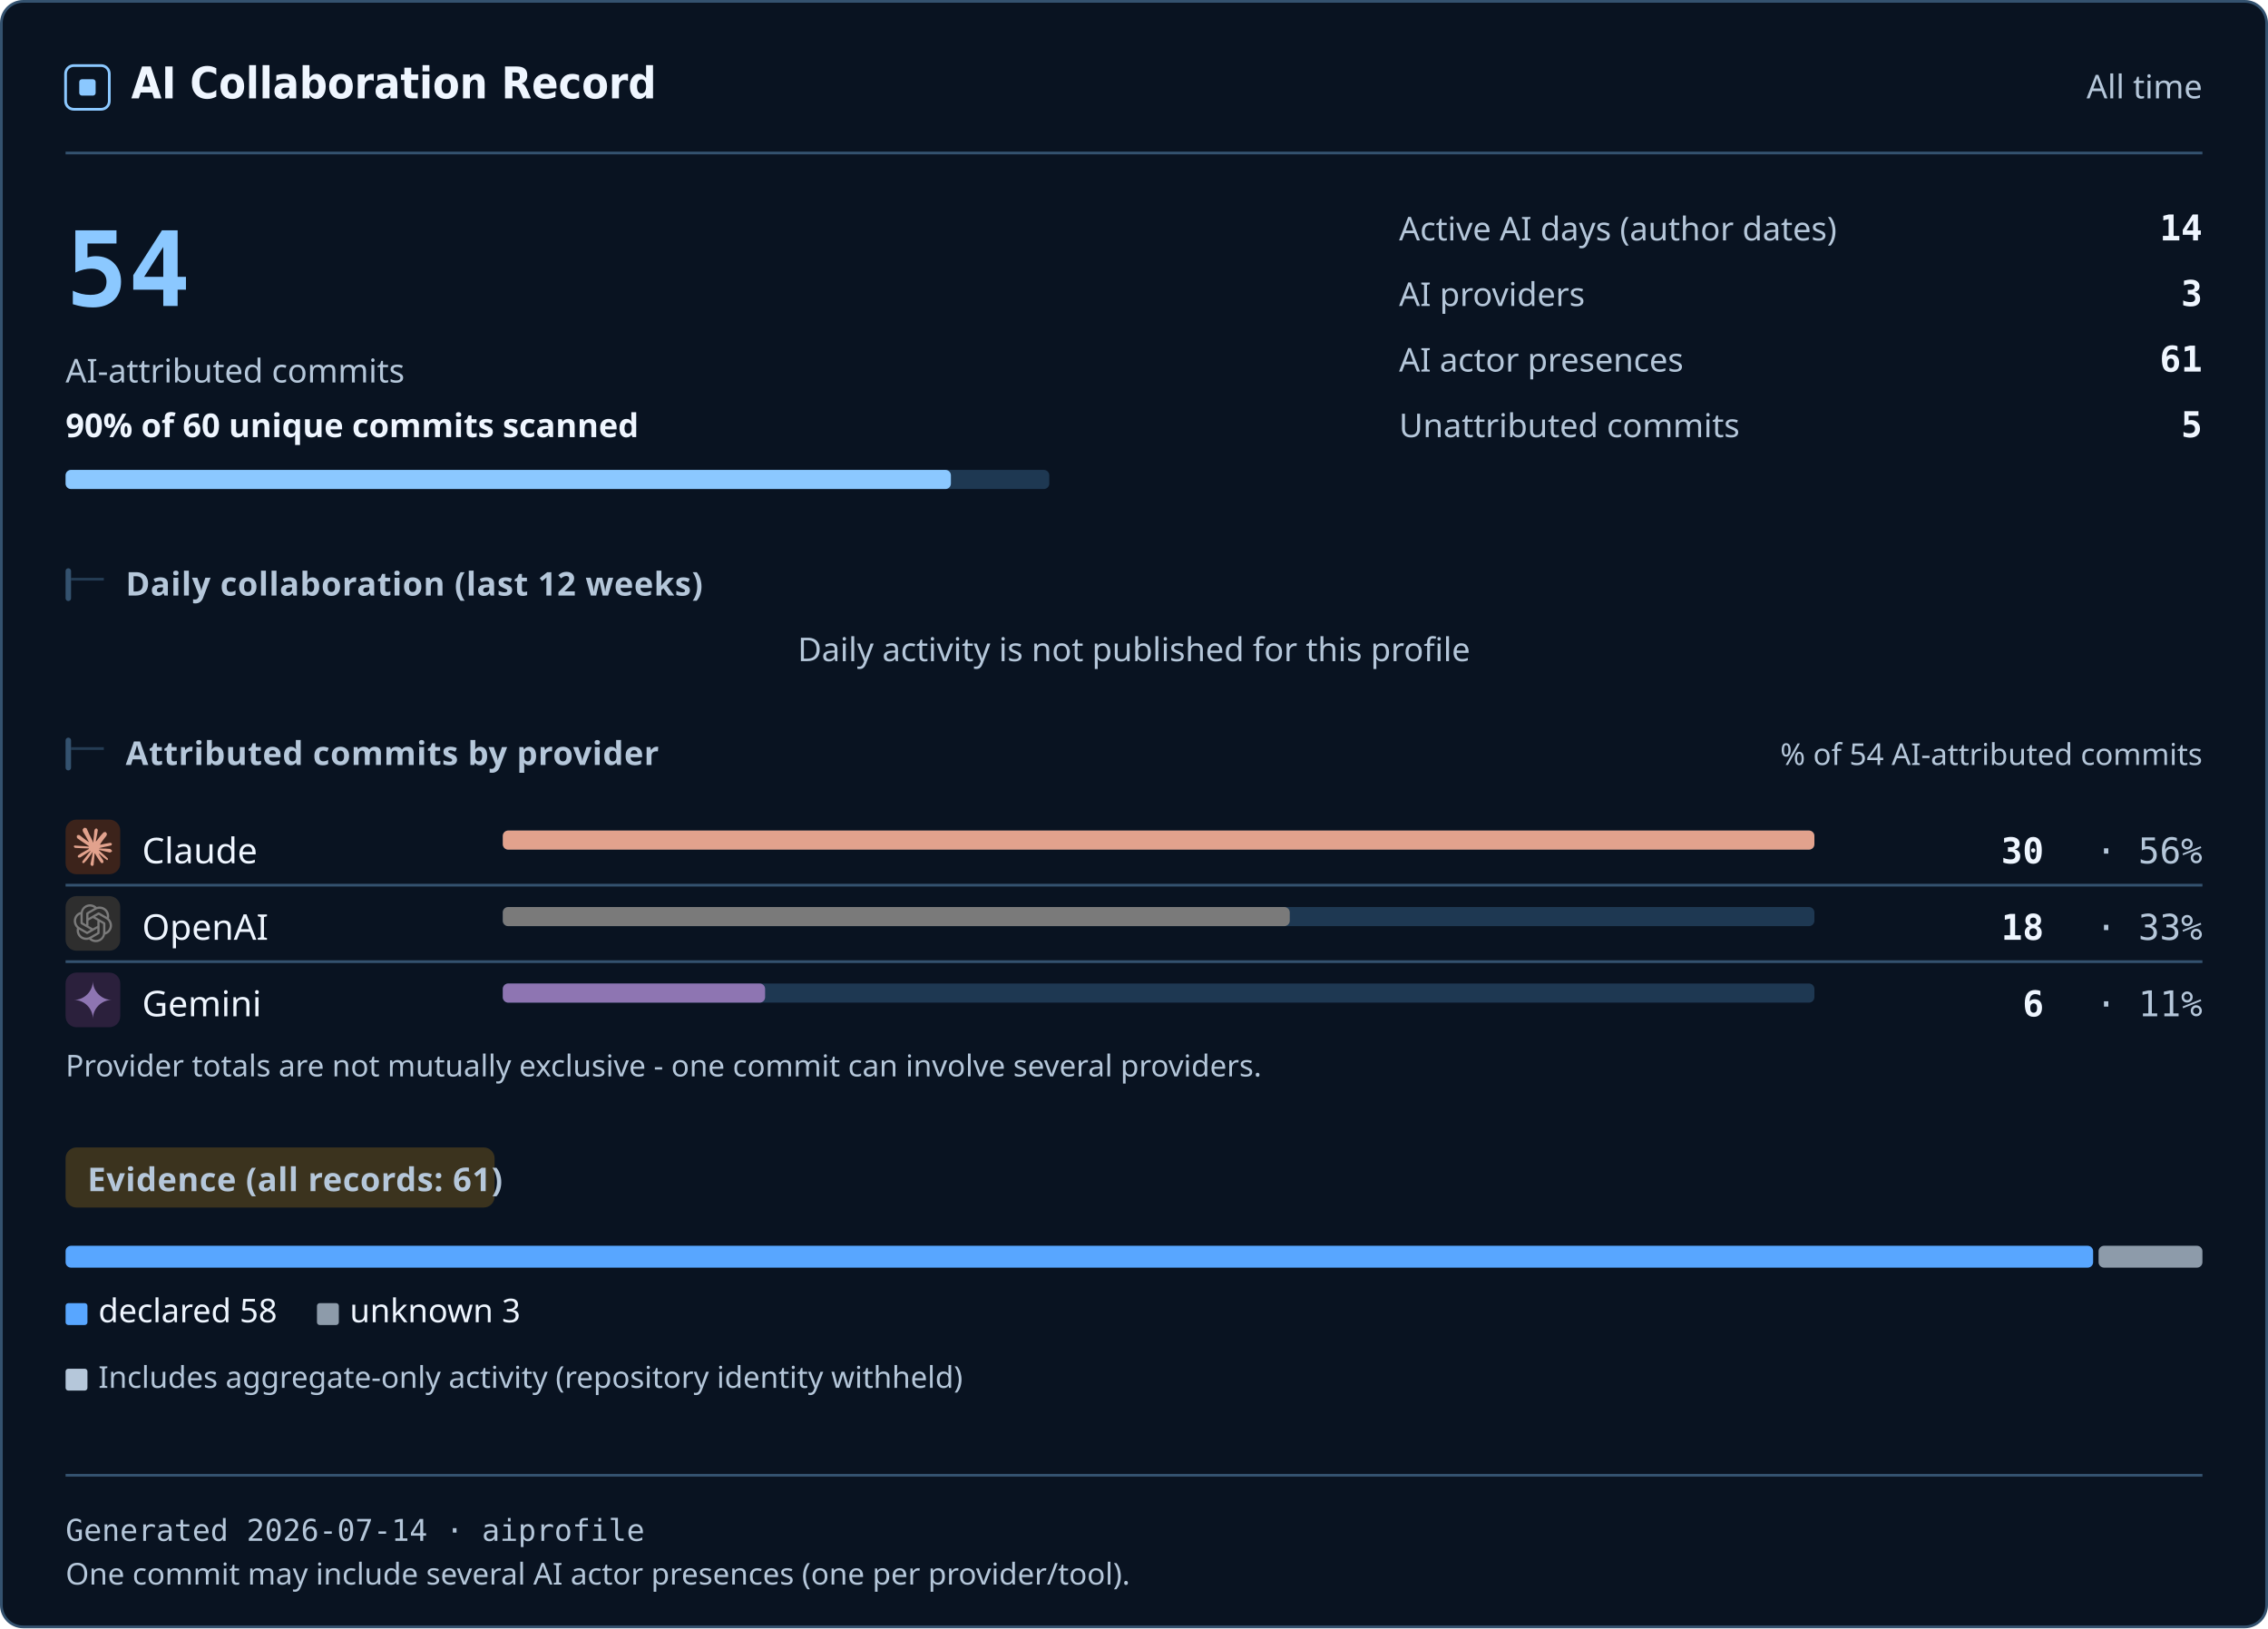
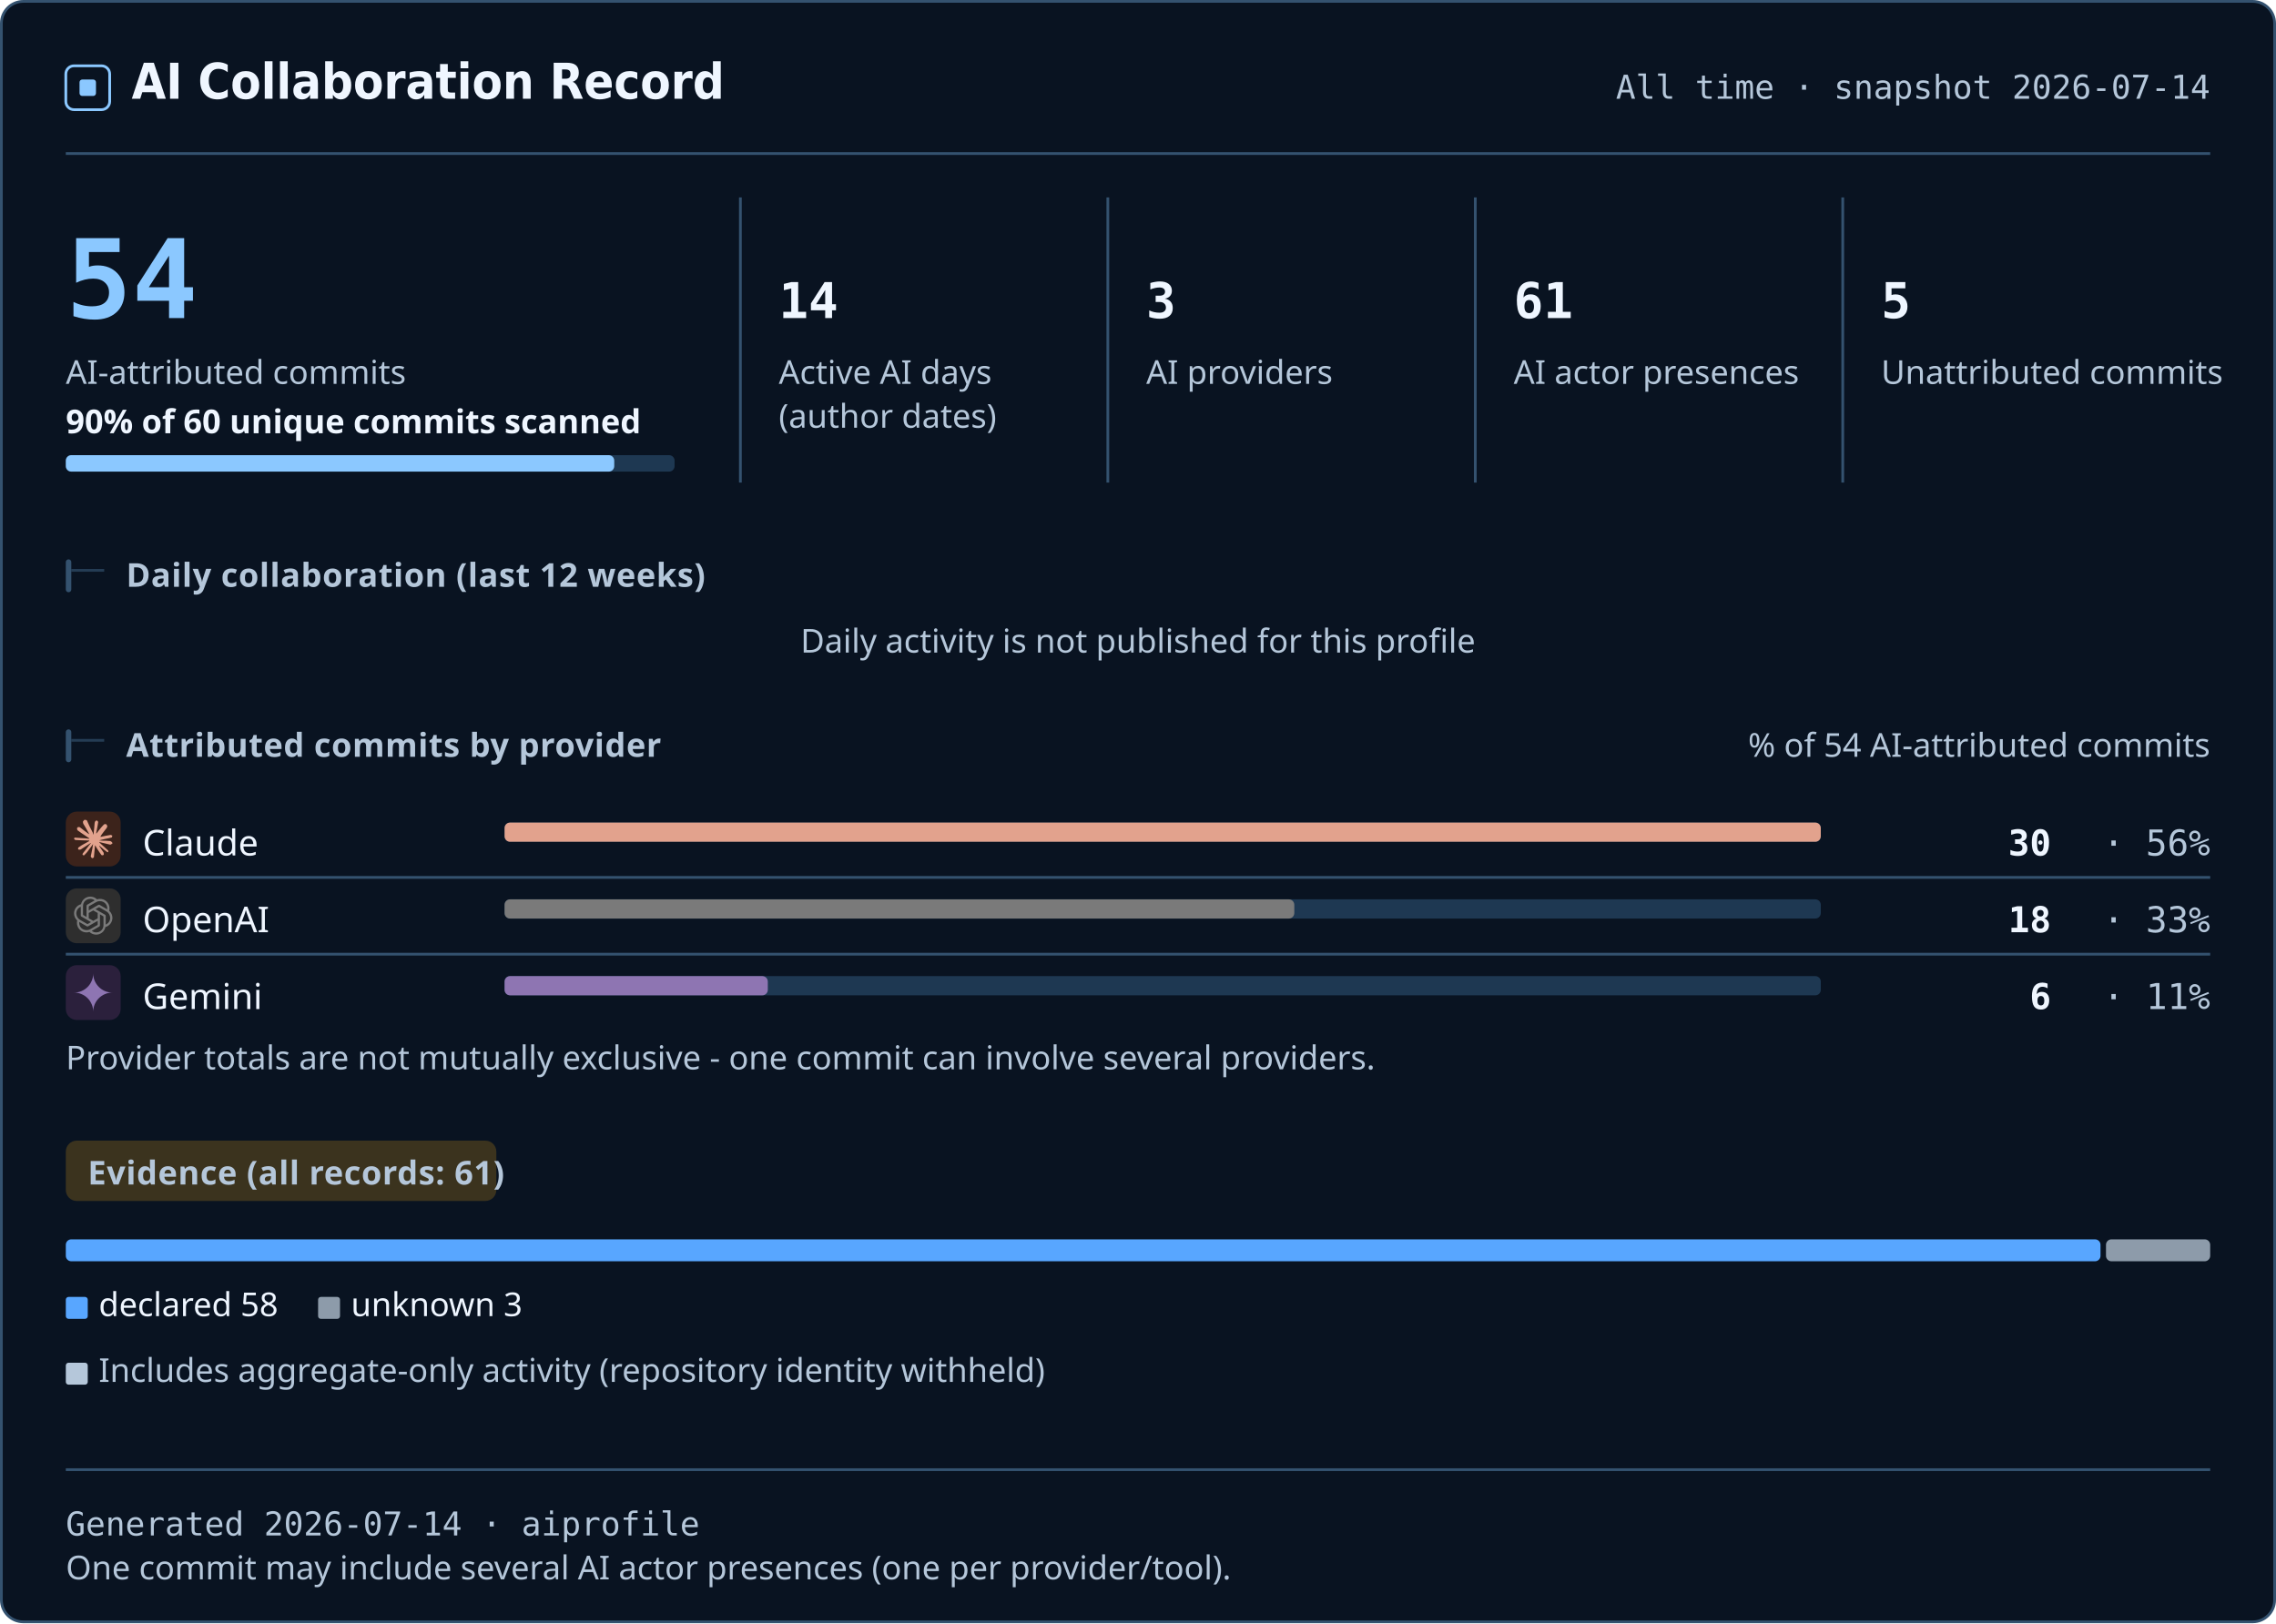
- <svg xmlns="http://www.w3.org/2000/svg" width="830" height="596" viewBox="0 0 830 596" role="img" aria-labelledby="aiprofileSummaryTitle aiprofileSummaryDesc">
-   <rect x="0.5" y="0.5" width="829" height="595" rx="8" fill="#091321" stroke="#34526f" stroke-width="1" />
+ <svg xmlns="http://www.w3.org/2000/svg" width="830" height="592" viewBox="0 0 830 592" role="img" aria-labelledby="aiprofileSummaryTitle aiprofileSummaryDesc">
+   <rect x="0.5" y="0.5" width="829" height="591" rx="8" fill="#091321" stroke="#34526f" stroke-width="1" />
  <rect x="24" y="24" width="16" height="16" rx="3" fill="#091321" stroke="#8bc8ff" stroke-width="1" />
  <rect x="29" y="29" width="6" height="6" rx="1" fill="#8bc8ff" />
-   <text x="48" y="36" font-family="'IBM Plex Sans Condensed', 'Aptos Display', 'Segoe UI', 'DejaVu Sans Condensed', sans-serif" font-size="16" font-weight="600" fill="#eff6ff" text-anchor="start">AI Collaboration Record</text>
-   <text x="806" y="36" font-family="'IBM Plex Sans', 'Aptos', 'Segoe UI', 'Noto Sans', 'DejaVu Sans', sans-serif" font-size="12" font-weight="400" fill="#b5c7da" text-anchor="end">All time</text>
+   <text x="48" y="36" font-family="'IBM Plex Sans Condensed', 'Aptos Display', 'Segoe UI', 'DejaVu Sans Condensed', sans-serif" font-size="18" font-weight="600" fill="#eff6ff" text-anchor="start">AI Collaboration Record</text>
+   <text x="806" y="36" font-family="'IBM Plex Mono', 'Cascadia Mono', 'SFMono-Regular', 'DejaVu Sans Mono', Consolas, monospace" font-size="12" font-weight="400" fill="#b5c7da" text-anchor="end">All time · snapshot 2026-07-14</text>
  <line x1="24" y1="56" x2="806" y2="56" stroke="#34526f" />
-   <text x="24" y="112" font-family="'IBM Plex Mono', 'Cascadia Mono', 'SFMono-Regular', 'DejaVu Sans Mono', Consolas, monospace" font-size="38" font-weight="700" fill="#8bc8ff" text-anchor="start">54</text>
+   <text x="24" y="116" font-family="'IBM Plex Mono', 'Cascadia Mono', 'SFMono-Regular', 'DejaVu Sans Mono', Consolas, monospace" font-size="40" font-weight="700" fill="#8bc8ff" text-anchor="start">54</text>
  <text x="24" y="140" font-family="'IBM Plex Sans', 'Aptos', 'Segoe UI', 'Noto Sans', 'DejaVu Sans', sans-serif" font-size="12" font-weight="400" fill="#b5c7da" text-anchor="start">AI-attributed commits</text>
-   <text x="24" y="160" font-family="'IBM Plex Sans', 'Aptos', 'Segoe UI', 'Noto Sans', 'DejaVu Sans', sans-serif" font-size="12" font-weight="600" fill="#eff6ff" text-anchor="start">90% of 60 unique commits scanned</text>
-   <rect x="24" y="172" width="360" height="7" rx="2" fill="#1e3852" />
-   <rect x="24" y="172" width="324" height="7" rx="2" fill="#8bc8ff" />
-   <text x="512" y="88" font-family="'IBM Plex Sans', 'Aptos', 'Segoe UI', 'Noto Sans', 'DejaVu Sans', sans-serif" font-size="12" font-weight="400" fill="#b5c7da" text-anchor="start">Active AI days (author dates)</text>
-   <text x="806" y="88" font-family="'IBM Plex Mono', 'Cascadia Mono', 'SFMono-Regular', 'DejaVu Sans Mono', Consolas, monospace" font-size="13" font-weight="600" fill="#eff6ff" text-anchor="end">14</text>
-   <text x="512" y="112" font-family="'IBM Plex Sans', 'Aptos', 'Segoe UI', 'Noto Sans', 'DejaVu Sans', sans-serif" font-size="12" font-weight="400" fill="#b5c7da" text-anchor="start">AI providers</text>
-   <text x="806" y="112" font-family="'IBM Plex Mono', 'Cascadia Mono', 'SFMono-Regular', 'DejaVu Sans Mono', Consolas, monospace" font-size="13" font-weight="600" fill="#eff6ff" text-anchor="end">3</text>
-   <text x="512" y="136" font-family="'IBM Plex Sans', 'Aptos', 'Segoe UI', 'Noto Sans', 'DejaVu Sans', sans-serif" font-size="12" font-weight="400" fill="#b5c7da" text-anchor="start">AI actor presences</text>
-   <text x="806" y="136" font-family="'IBM Plex Mono', 'Cascadia Mono', 'SFMono-Regular', 'DejaVu Sans Mono', Consolas, monospace" font-size="13" font-weight="600" fill="#eff6ff" text-anchor="end">61</text>
-   <text x="512" y="160" font-family="'IBM Plex Sans', 'Aptos', 'Segoe UI', 'Noto Sans', 'DejaVu Sans', sans-serif" font-size="12" font-weight="400" fill="#b5c7da" text-anchor="start">Unattributed commits</text>
-   <text x="806" y="160" font-family="'IBM Plex Mono', 'Cascadia Mono', 'SFMono-Regular', 'DejaVu Sans Mono', Consolas, monospace" font-size="13" font-weight="600" fill="#eff6ff" text-anchor="end">5</text>
-   <rect x="24" y="208" width="2" height="12" rx="1" fill="#34526f" />
-   <line x1="26" y1="212" x2="38" y2="212" stroke="#34526f" stroke-opacity="0.65" />
-   <text x="46" y="218" font-family="'IBM Plex Sans', 'Aptos', 'Segoe UI', 'Noto Sans', 'DejaVu Sans', sans-serif" font-size="12" font-weight="600" fill="#b5c7da" text-anchor="start" letter-spacing="0.2">Daily collaboration (last 12 weeks)</text>
-   <text x="415" y="242" font-family="'IBM Plex Sans', 'Aptos', 'Segoe UI', 'Noto Sans', 'DejaVu Sans', sans-serif" font-size="12" font-weight="400" fill="#b5c7da" text-anchor="middle">Daily activity is not published for this profile</text>
-   <rect x="24" y="270" width="2" height="12" rx="1" fill="#34526f" />
-   <line x1="26" y1="274" x2="38" y2="274" stroke="#34526f" stroke-opacity="0.65" />
-   <text x="46" y="280" font-family="'IBM Plex Sans', 'Aptos', 'Segoe UI', 'Noto Sans', 'DejaVu Sans', sans-serif" font-size="12" font-weight="600" fill="#b5c7da" text-anchor="start" letter-spacing="0.2">Attributed commits by provider</text>
-   <text x="806" y="280" font-family="'IBM Plex Sans', 'Aptos', 'Segoe UI', 'Noto Sans', 'DejaVu Sans', sans-serif" font-size="11" font-weight="400" fill="#b5c7da" text-anchor="end">% of 54 AI-attributed commits</text>
-   <rect x="24" y="300" width="20" height="20" rx="4" fill="#3C231B" />
-   <path d="m4.714 15.956 4.717-2.647.079-.231-.079-.128h-.231l-.789-.049-2.696-.073-2.337-.097-2.265-.121-.571-.121-.534-.704.055-.352.48-.322.686.061 1.518.103 2.277.158 1.651.097 2.447.255h.389l.055-.158-.134-.097-.103-.097L6.973 9.836l-2.55-1.688-1.336-.971-.723-.492-.364-.461-.158-1.008.656-.723.88.061.225.061.892.686 1.906 1.475 2.489 1.834.364.303.146-.103.018-.073-.164-.273-1.354-2.447-1.445-2.489-.643-1.032-.17-.619c-.061-.255-.103-.467-.103-.729L6.287.134 6.7 0l.996.134.419.364.619 1.415 1.002 2.228 1.554 3.03.455.898.243.832.091.255h.158v-.146l.128-1.706.237-2.095.231-2.696.079-.759.376-.911.747-.492.583.279.48.686-.067.443-.285 1.852-.559 2.902-.364 1.943h.212l.243-.243.984-1.305 1.651-2.064.729-.82.85-.905.546-.431h1.032l.759 1.129-.34 1.166-1.062 1.348-.88 1.141-1.263 1.7-.789 1.36.073.109.188-.018 2.853-.607 1.542-.279 1.84-.316.832.389.091.395-.328.807-1.967.486-2.307.461-3.436.814-.043.03.049.061 1.548.146.662.036h1.621l3.018.225.789.522.474.638-.079.486-1.214.619-1.639-.389-3.825-.911-1.311-.328h-.182v.109l1.093 1.069 2.003 1.809 2.507 2.331.128.577-.322.455-.34-.049-2.204-1.657-.85-.747-1.925-1.621h-.128v.17l.443.65 2.344 3.521.121 1.081-.17.352-.607.212-.668-.121-1.372-1.925L14.38 17.959l-1.141-1.943-.14.079-.674 7.255-.316.37-.729.279-.607-.461-.322-.747.322-1.475.389-1.925.316-1.53.285-1.9.17-.631-.012-.043-.14.018-1.433 1.967-2.18 2.945-1.724 1.846-.413.164-.716-.37.067-.662.401-.589 2.386-3.036 1.439-1.882.929-1.087-.006-.158h-.055l-6.338 4.116-1.129.146-.486-.455.061-.747.231-.243 1.906-1.311Z" fill="#E2A28D" transform="translate(27,303) scale(0.583333)" />
-   <text x="52" y="316" font-family="'IBM Plex Sans', 'Aptos', 'Segoe UI', 'Noto Sans', 'DejaVu Sans', sans-serif" font-size="13" font-weight="400" fill="#eff6ff" text-anchor="start">Claude</text>
-   <rect x="184" y="304" width="480" height="7" rx="2" fill="#1e3852" />
-   <rect x="184" y="304" width="480" height="7" rx="2" fill="#E2A28D" />
-   <text x="748" y="316" font-family="'IBM Plex Mono', 'Cascadia Mono', 'SFMono-Regular', 'DejaVu Sans Mono', Consolas, monospace" font-size="13" text-anchor="end">
+   <text x="24" y="158" font-family="'IBM Plex Sans', 'Aptos', 'Segoe UI', 'Noto Sans', 'DejaVu Sans', sans-serif" font-size="12" font-weight="600" fill="#eff6ff" text-anchor="start">90% of 60 unique commits scanned</text>
+   <rect x="24" y="166" width="222" height="6" rx="2" fill="#1e3852" />
+   <rect x="24" y="166" width="200" height="6" rx="2" fill="#8bc8ff" />
+   <line x1="270" y1="72" x2="270" y2="176" stroke="#34526f" />
+   <text x="284" y="116" font-family="'IBM Plex Mono', 'Cascadia Mono', 'SFMono-Regular', 'DejaVu Sans Mono', Consolas, monospace" font-size="18" font-weight="600" fill="#eff6ff" text-anchor="start">14</text>
+   <text x="284" y="140" font-family="'IBM Plex Sans', 'Aptos', 'Segoe UI', 'Noto Sans', 'DejaVu Sans', sans-serif" font-size="12" font-weight="400" fill="#b5c7da" text-anchor="start">Active AI days</text>
+   <text x="284" y="156" font-family="'IBM Plex Sans', 'Aptos', 'Segoe UI', 'Noto Sans', 'DejaVu Sans', sans-serif" font-size="12" font-weight="400" fill="#b5c7da" text-anchor="start">(author dates)</text>
+   <line x1="404" y1="72" x2="404" y2="176" stroke="#34526f" />
+   <text x="418" y="116" font-family="'IBM Plex Mono', 'Cascadia Mono', 'SFMono-Regular', 'DejaVu Sans Mono', Consolas, monospace" font-size="18" font-weight="600" fill="#eff6ff" text-anchor="start">3</text>
+   <text x="418" y="140" font-family="'IBM Plex Sans', 'Aptos', 'Segoe UI', 'Noto Sans', 'DejaVu Sans', sans-serif" font-size="12" font-weight="400" fill="#b5c7da" text-anchor="start">AI providers</text>
+   <line x1="538" y1="72" x2="538" y2="176" stroke="#34526f" />
+   <text x="552" y="116" font-family="'IBM Plex Mono', 'Cascadia Mono', 'SFMono-Regular', 'DejaVu Sans Mono', Consolas, monospace" font-size="18" font-weight="600" fill="#eff6ff" text-anchor="start">61</text>
+   <text x="552" y="140" font-family="'IBM Plex Sans', 'Aptos', 'Segoe UI', 'Noto Sans', 'DejaVu Sans', sans-serif" font-size="12" font-weight="400" fill="#b5c7da" text-anchor="start">AI actor presences</text>
+   <line x1="672" y1="72" x2="672" y2="176" stroke="#34526f" />
+   <text x="686" y="116" font-family="'IBM Plex Mono', 'Cascadia Mono', 'SFMono-Regular', 'DejaVu Sans Mono', Consolas, monospace" font-size="18" font-weight="600" fill="#eff6ff" text-anchor="start">5</text>
+   <text x="686" y="140" font-family="'IBM Plex Sans', 'Aptos', 'Segoe UI', 'Noto Sans', 'DejaVu Sans', sans-serif" font-size="12" font-weight="400" fill="#b5c7da" text-anchor="start">Unattributed commits</text>
+   <rect x="24" y="204" width="2" height="12" rx="1" fill="#34526f" />
+   <line x1="26" y1="208" x2="38" y2="208" stroke="#34526f" stroke-opacity="0.65" />
+   <text x="46" y="214" font-family="'IBM Plex Sans', 'Aptos', 'Segoe UI', 'Noto Sans', 'DejaVu Sans', sans-serif" font-size="12" font-weight="600" fill="#b5c7da" text-anchor="start" letter-spacing="0.2">Daily collaboration (last 12 weeks)</text>
+   <text x="415" y="238" font-family="'IBM Plex Sans', 'Aptos', 'Segoe UI', 'Noto Sans', 'DejaVu Sans', sans-serif" font-size="12" font-weight="400" fill="#b5c7da" text-anchor="middle">Daily activity is not published for this profile</text>
+   <rect x="24" y="266" width="2" height="12" rx="1" fill="#34526f" />
+   <line x1="26" y1="270" x2="38" y2="270" stroke="#34526f" stroke-opacity="0.65" />
+   <text x="46" y="276" font-family="'IBM Plex Sans', 'Aptos', 'Segoe UI', 'Noto Sans', 'DejaVu Sans', sans-serif" font-size="12" font-weight="600" fill="#b5c7da" text-anchor="start" letter-spacing="0.2">Attributed commits by provider</text>
+   <text x="806" y="276" font-family="'IBM Plex Sans', 'Aptos', 'Segoe UI', 'Noto Sans', 'DejaVu Sans', sans-serif" font-size="12" font-weight="400" fill="#b5c7da" text-anchor="end">% of 54 AI-attributed commits</text>
+   <rect x="24" y="296" width="20" height="20" rx="4" fill="#3C231B" />
+   <path d="m4.714 15.956 4.717-2.647.079-.231-.079-.128h-.231l-.789-.049-2.696-.073-2.337-.097-2.265-.121-.571-.121-.534-.704.055-.352.48-.322.686.061 1.518.103 2.277.158 1.651.097 2.447.255h.389l.055-.158-.134-.097-.103-.097L6.973 9.836l-2.55-1.688-1.336-.971-.723-.492-.364-.461-.158-1.008.656-.723.88.061.225.061.892.686 1.906 1.475 2.489 1.834.364.303.146-.103.018-.073-.164-.273-1.354-2.447-1.445-2.489-.643-1.032-.17-.619c-.061-.255-.103-.467-.103-.729L6.287.134 6.7 0l.996.134.419.364.619 1.415 1.002 2.228 1.554 3.03.455.898.243.832.091.255h.158v-.146l.128-1.706.237-2.095.231-2.696.079-.759.376-.911.747-.492.583.279.48.686-.067.443-.285 1.852-.559 2.902-.364 1.943h.212l.243-.243.984-1.305 1.651-2.064.729-.82.85-.905.546-.431h1.032l.759 1.129-.34 1.166-1.062 1.348-.88 1.141-1.263 1.7-.789 1.36.073.109.188-.018 2.853-.607 1.542-.279 1.84-.316.832.389.091.395-.328.807-1.967.486-2.307.461-3.436.814-.043.03.049.061 1.548.146.662.036h1.621l3.018.225.789.522.474.638-.079.486-1.214.619-1.639-.389-3.825-.911-1.311-.328h-.182v.109l1.093 1.069 2.003 1.809 2.507 2.331.128.577-.322.455-.34-.049-2.204-1.657-.85-.747-1.925-1.621h-.128v.17l.443.65 2.344 3.521.121 1.081-.17.352-.607.212-.668-.121-1.372-1.925L14.38 17.959l-1.141-1.943-.14.079-.674 7.255-.316.37-.729.279-.607-.461-.322-.747.322-1.475.389-1.925.316-1.53.285-1.9.17-.631-.012-.043-.14.018-1.433 1.967-2.18 2.945-1.724 1.846-.413.164-.716-.37.067-.662.401-.589 2.386-3.036 1.439-1.882.929-1.087-.006-.158h-.055l-6.338 4.116-1.129.146-.486-.455.061-.747.231-.243 1.906-1.311Z" fill="#E2A28D" transform="translate(27,299) scale(0.583333)" />
+   <text x="52" y="312" font-family="'IBM Plex Sans', 'Aptos', 'Segoe UI', 'Noto Sans', 'DejaVu Sans', sans-serif" font-size="13" font-weight="400" fill="#eff6ff" text-anchor="start">Claude</text>
+   <rect x="184" y="300" width="480" height="7" rx="2" fill="#1e3852" />
+   <rect x="184" y="300" width="480" height="7" rx="2" fill="#E2A28D" />
+   <text x="748" y="312" font-family="'IBM Plex Mono', 'Cascadia Mono', 'SFMono-Regular', 'DejaVu Sans Mono', Consolas, monospace" font-size="13" text-anchor="end">
    <tspan fill="#eff6ff" font-weight="600">30</tspan>
  </text>
-   <text x="806" y="316" font-family="'IBM Plex Mono', 'Cascadia Mono', 'SFMono-Regular', 'DejaVu Sans Mono', Consolas, monospace" font-size="13" text-anchor="end">
+   <text x="806" y="312" font-family="'IBM Plex Mono', 'Cascadia Mono', 'SFMono-Regular', 'DejaVu Sans Mono', Consolas, monospace" font-size="13" text-anchor="end">
    <tspan fill="#b5c7da" font-weight="400"> · 56%</tspan>
  </text>
-   <line x1="24" y1="324" x2="806" y2="324" stroke="#34526f" />
-   <rect x="24" y="328" width="20" height="20" rx="4" fill="#2E2E2E" />
-   <path d="M9.205 8.658v-2.26c0-.19.072-.333.238-.428l4.543-2.616c.619-.357 1.356-.523 2.117-.523 2.854 0 4.662 2.212 4.662 4.566 0 .167 0 .357-.024.547l-4.71-2.759a.797.797 0 00-.856 0l-5.97 3.473zm10.609 8.8V12.06c0-.333-.143-.57-.429-.737l-5.97-3.473 1.95-1.118a.433.433 0 01.476 0l4.543 2.617c1.309.76 2.189 2.378 2.189 3.948 0 1.808-1.07 3.473-2.76 4.163zM7.802 12.703l-1.95-1.142c-.167-.095-.239-.238-.239-.428V5.899c0-2.545 1.95-4.472 4.591-4.472 1 0 1.927.333 2.712.928L8.23 5.067c-.285.166-.428.404-.428.737v6.898zM12 15.128l-2.795-1.57v-3.33L12 8.658l2.795 1.57v3.33L12 15.128zm1.796 7.23c-1 0-1.927-.332-2.712-.927l4.686-2.712c.285-.166.428-.404.428-.737v-6.898l1.974 1.142c.167.095.238.238.238.428v5.233c0 2.545-1.974 4.472-4.614 4.472zm-5.637-5.303l-4.544-2.617c-1.308-.761-2.188-2.378-2.188-3.948A4.482 4.482 0 014.21 6.327v5.423c0 .333.143.571.428.738l5.947 3.449-1.95 1.118a.432.432 0 01-.476 0zm-.262 3.9c-2.688 0-4.662-2.021-4.662-4.519 0-.19.024-.38.047-.57l4.686 2.71c.286.167.571.167.856 0l5.97-3.448v2.26c0 .19-.07.333-.237.428l-4.543 2.616c-.619.357-1.356.523-2.117.523zm5.899 2.83a5.947 5.947 0 005.827-4.756C22.287 18.339 24 15.84 24 13.296c0-1.665-.713-3.282-1.998-4.448.119-.5.19-.999.19-1.498 0-3.401-2.759-5.947-5.946-5.947-.642 0-1.26.095-1.88.31A5.962 5.962 0 0010.205 0a5.947 5.947 0 00-5.827 4.757C1.713 5.447 0 7.945 0 10.49c0 1.666.713 3.283 1.998 4.448-.119.5-.19 1-.19 1.499 0 3.401 2.759 5.946 5.946 5.946.642 0 1.26-.095 1.88-.309a5.96 5.96 0 004.162 1.713z" fill="#7A7A7A" transform="translate(27,331) scale(0.583333)" />
-   <text x="52" y="344" font-family="'IBM Plex Sans', 'Aptos', 'Segoe UI', 'Noto Sans', 'DejaVu Sans', sans-serif" font-size="13" font-weight="400" fill="#eff6ff" text-anchor="start">OpenAI</text>
-   <rect x="184" y="332" width="480" height="7" rx="2" fill="#1e3852" />
-   <rect x="184" y="332" width="288" height="7" rx="2" fill="#7A7A7A" />
-   <text x="748" y="344" font-family="'IBM Plex Mono', 'Cascadia Mono', 'SFMono-Regular', 'DejaVu Sans Mono', Consolas, monospace" font-size="13" text-anchor="end">
+   <line x1="24" y1="320" x2="806" y2="320" stroke="#34526f" />
+   <rect x="24" y="324" width="20" height="20" rx="4" fill="#2E2E2E" />
+   <path d="M9.205 8.658v-2.26c0-.19.072-.333.238-.428l4.543-2.616c.619-.357 1.356-.523 2.117-.523 2.854 0 4.662 2.212 4.662 4.566 0 .167 0 .357-.024.547l-4.71-2.759a.797.797 0 00-.856 0l-5.97 3.473zm10.609 8.8V12.06c0-.333-.143-.57-.429-.737l-5.97-3.473 1.95-1.118a.433.433 0 01.476 0l4.543 2.617c1.309.76 2.189 2.378 2.189 3.948 0 1.808-1.07 3.473-2.76 4.163zM7.802 12.703l-1.95-1.142c-.167-.095-.239-.238-.239-.428V5.899c0-2.545 1.95-4.472 4.591-4.472 1 0 1.927.333 2.712.928L8.23 5.067c-.285.166-.428.404-.428.737v6.898zM12 15.128l-2.795-1.57v-3.33L12 8.658l2.795 1.57v3.33L12 15.128zm1.796 7.23c-1 0-1.927-.332-2.712-.927l4.686-2.712c.285-.166.428-.404.428-.737v-6.898l1.974 1.142c.167.095.238.238.238.428v5.233c0 2.545-1.974 4.472-4.614 4.472zm-5.637-5.303l-4.544-2.617c-1.308-.761-2.188-2.378-2.188-3.948A4.482 4.482 0 014.21 6.327v5.423c0 .333.143.571.428.738l5.947 3.449-1.95 1.118a.432.432 0 01-.476 0zm-.262 3.9c-2.688 0-4.662-2.021-4.662-4.519 0-.19.024-.38.047-.57l4.686 2.71c.286.167.571.167.856 0l5.97-3.448v2.26c0 .19-.07.333-.237.428l-4.543 2.616c-.619.357-1.356.523-2.117.523zm5.899 2.83a5.947 5.947 0 005.827-4.756C22.287 18.339 24 15.84 24 13.296c0-1.665-.713-3.282-1.998-4.448.119-.5.19-.999.19-1.498 0-3.401-2.759-5.947-5.946-5.947-.642 0-1.26.095-1.88.31A5.962 5.962 0 0010.205 0a5.947 5.947 0 00-5.827 4.757C1.713 5.447 0 7.945 0 10.49c0 1.666.713 3.283 1.998 4.448-.119.5-.19 1-.19 1.499 0 3.401 2.759 5.946 5.946 5.946.642 0 1.26-.095 1.88-.309a5.96 5.96 0 004.162 1.713z" fill="#7A7A7A" transform="translate(27,327) scale(0.583333)" />
+   <text x="52" y="340" font-family="'IBM Plex Sans', 'Aptos', 'Segoe UI', 'Noto Sans', 'DejaVu Sans', sans-serif" font-size="13" font-weight="400" fill="#eff6ff" text-anchor="start">OpenAI</text>
+   <rect x="184" y="328" width="480" height="7" rx="2" fill="#1e3852" />
+   <rect x="184" y="328" width="288" height="7" rx="2" fill="#7A7A7A" />
+   <text x="748" y="340" font-family="'IBM Plex Mono', 'Cascadia Mono', 'SFMono-Regular', 'DejaVu Sans Mono', Consolas, monospace" font-size="13" text-anchor="end">
    <tspan fill="#eff6ff" font-weight="600">18</tspan>
  </text>
-   <text x="806" y="344" font-family="'IBM Plex Mono', 'Cascadia Mono', 'SFMono-Regular', 'DejaVu Sans Mono', Consolas, monospace" font-size="13" text-anchor="end">
+   <text x="806" y="340" font-family="'IBM Plex Mono', 'Cascadia Mono', 'SFMono-Regular', 'DejaVu Sans Mono', Consolas, monospace" font-size="13" text-anchor="end">
    <tspan fill="#b5c7da" font-weight="400"> · 33%</tspan>
  </text>
-   <line x1="24" y1="352" x2="806" y2="352" stroke="#34526f" />
-   <rect x="24" y="356" width="20" height="20" rx="4" fill="#2B203C" />
-   <path d="M11.04 19.32Q12 21.51 12 24q0-2.49.93-4.68.96-2.19 2.58-3.81t3.81-2.55Q21.51 12 24 12q-2.49 0-4.68-.93a12.3 12.3 0 0 1-3.81-2.58 12.3 12.3 0 0 1-2.58-3.81Q12 2.49 12 0q0 2.49-.96 4.68-.93 2.19-2.55 3.81a12.3 12.3 0 0 1-3.81 2.58Q2.49 12 0 12q2.49 0 4.68.96 2.19.93 3.81 2.55t2.55 3.81" fill="#8E75B2" transform="translate(27,359) scale(0.583333)" />
-   <text x="52" y="372" font-family="'IBM Plex Sans', 'Aptos', 'Segoe UI', 'Noto Sans', 'DejaVu Sans', sans-serif" font-size="13" font-weight="400" fill="#eff6ff" text-anchor="start">Gemini</text>
-   <rect x="184" y="360" width="480" height="7" rx="2" fill="#1e3852" />
-   <rect x="184" y="360" width="96" height="7" rx="2" fill="#8E75B2" />
-   <text x="748" y="372" font-family="'IBM Plex Mono', 'Cascadia Mono', 'SFMono-Regular', 'DejaVu Sans Mono', Consolas, monospace" font-size="13" text-anchor="end">
+   <line x1="24" y1="348" x2="806" y2="348" stroke="#34526f" />
+   <rect x="24" y="352" width="20" height="20" rx="4" fill="#2B203C" />
+   <path d="M11.04 19.32Q12 21.51 12 24q0-2.49.93-4.68.96-2.19 2.58-3.81t3.81-2.55Q21.51 12 24 12q-2.49 0-4.68-.93a12.3 12.3 0 0 1-3.81-2.58 12.3 12.3 0 0 1-2.58-3.81Q12 2.49 12 0q0 2.49-.96 4.68-.93 2.19-2.55 3.81a12.3 12.3 0 0 1-3.81 2.58Q2.49 12 0 12q2.49 0 4.68.96 2.19.93 3.81 2.55t2.55 3.81" fill="#8E75B2" transform="translate(27,355) scale(0.583333)" />
+   <text x="52" y="368" font-family="'IBM Plex Sans', 'Aptos', 'Segoe UI', 'Noto Sans', 'DejaVu Sans', sans-serif" font-size="13" font-weight="400" fill="#eff6ff" text-anchor="start">Gemini</text>
+   <rect x="184" y="356" width="480" height="7" rx="2" fill="#1e3852" />
+   <rect x="184" y="356" width="96" height="7" rx="2" fill="#8E75B2" />
+   <text x="748" y="368" font-family="'IBM Plex Mono', 'Cascadia Mono', 'SFMono-Regular', 'DejaVu Sans Mono', Consolas, monospace" font-size="13" text-anchor="end">
    <tspan fill="#eff6ff" font-weight="600">6</tspan>
  </text>
-   <text x="806" y="372" font-family="'IBM Plex Mono', 'Cascadia Mono', 'SFMono-Regular', 'DejaVu Sans Mono', Consolas, monospace" font-size="13" text-anchor="end">
+   <text x="806" y="368" font-family="'IBM Plex Mono', 'Cascadia Mono', 'SFMono-Regular', 'DejaVu Sans Mono', Consolas, monospace" font-size="13" text-anchor="end">
    <tspan fill="#b5c7da" font-weight="400"> · 11%</tspan>
  </text>
-   <text x="24" y="394" font-family="'IBM Plex Sans', 'Aptos', 'Segoe UI', 'Noto Sans', 'DejaVu Sans', sans-serif" font-size="11" font-weight="400" fill="#b5c7da" text-anchor="start">Provider totals are not mutually exclusive - one commit can involve several providers.</text>
-   <rect x="24" y="420" width="157" height="22" rx="4" fill="#3b331e" />
-   <text x="32" y="436" font-family="'IBM Plex Sans', 'Aptos', 'Segoe UI', 'Noto Sans', 'DejaVu Sans', sans-serif" font-size="12" font-weight="600" fill="#b5c7da" text-anchor="start" letter-spacing="0.2">Evidence (all records: 61)</text>
-   <rect x="24" y="456" width="742" height="8" rx="2" fill="#58a6ff" />
-   <rect x="768" y="456" width="38" height="8" rx="2" fill="#8d9baa" />
-   <rect x="24" y="477" width="8" height="8" rx="1" fill="#58a6ff" />
-   <text x="36" y="484" font-family="'IBM Plex Sans', 'Aptos', 'Segoe UI', 'Noto Sans', 'DejaVu Sans', sans-serif" font-size="12" font-weight="400" fill="#eff6ff" text-anchor="start">declared 58</text>
-   <rect x="116" y="477" width="8" height="8" rx="1" fill="#8d9baa" />
-   <text x="128" y="484" font-family="'IBM Plex Sans', 'Aptos', 'Segoe UI', 'Noto Sans', 'DejaVu Sans', sans-serif" font-size="12" font-weight="400" fill="#eff6ff" text-anchor="start">unknown 3</text>
-   <rect x="24" y="501" width="8" height="8" rx="1" fill="#b5c7da" />
-   <text x="36" y="508" font-family="'IBM Plex Sans', 'Aptos', 'Segoe UI', 'Noto Sans', 'DejaVu Sans', sans-serif" font-size="11" font-weight="400" fill="#b5c7da" text-anchor="start">Includes aggregate-only activity (repository identity withheld)</text>
-   <line x1="24" y1="540" x2="806" y2="540" stroke="#34526f" />
-   <text x="24" y="564" font-family="'IBM Plex Mono', 'Cascadia Mono', 'SFMono-Regular', 'DejaVu Sans Mono', Consolas, monospace" font-size="11" font-weight="400" fill="#b5c7da" text-anchor="start">Generated 2026-07-14 · aiprofile</text>
-   <text x="24" y="580" font-family="'IBM Plex Sans', 'Aptos', 'Segoe UI', 'Noto Sans', 'DejaVu Sans', sans-serif" font-size="11" font-weight="400" fill="#b5c7da" text-anchor="start">One commit may include several AI actor presences (one per provider/tool).</text>
+   <text x="24" y="390" font-family="'IBM Plex Sans', 'Aptos', 'Segoe UI', 'Noto Sans', 'DejaVu Sans', sans-serif" font-size="12" font-weight="400" fill="#b5c7da" text-anchor="start">Provider totals are not mutually exclusive - one commit can involve several providers.</text>
+   <rect x="24" y="416" width="157" height="22" rx="4" fill="#3b331e" />
+   <text x="32" y="432" font-family="'IBM Plex Sans', 'Aptos', 'Segoe UI', 'Noto Sans', 'DejaVu Sans', sans-serif" font-size="12" font-weight="600" fill="#b5c7da" text-anchor="start" letter-spacing="0.2">Evidence (all records: 61)</text>
+   <rect x="24" y="452" width="742" height="8" rx="2" fill="#58a6ff" />
+   <rect x="768" y="452" width="38" height="8" rx="2" fill="#8d9baa" />
+   <rect x="24" y="473" width="8" height="8" rx="1" fill="#58a6ff" />
+   <text x="36" y="480" font-family="'IBM Plex Sans', 'Aptos', 'Segoe UI', 'Noto Sans', 'DejaVu Sans', sans-serif" font-size="12" font-weight="400" fill="#eff6ff" text-anchor="start">declared 58</text>
+   <rect x="116" y="473" width="8" height="8" rx="1" fill="#8d9baa" />
+   <text x="128" y="480" font-family="'IBM Plex Sans', 'Aptos', 'Segoe UI', 'Noto Sans', 'DejaVu Sans', sans-serif" font-size="12" font-weight="400" fill="#eff6ff" text-anchor="start">unknown 3</text>
+   <rect x="24" y="497" width="8" height="8" rx="1" fill="#b5c7da" />
+   <text x="36" y="504" font-family="'IBM Plex Sans', 'Aptos', 'Segoe UI', 'Noto Sans', 'DejaVu Sans', sans-serif" font-size="12" font-weight="400" fill="#b5c7da" text-anchor="start">Includes aggregate-only activity (repository identity withheld)</text>
+   <line x1="24" y1="536" x2="806" y2="536" stroke="#34526f" />
+   <text x="24" y="560" font-family="'IBM Plex Mono', 'Cascadia Mono', 'SFMono-Regular', 'DejaVu Sans Mono', Consolas, monospace" font-size="12" font-weight="400" fill="#b5c7da" text-anchor="start">Generated 2026-07-14 · aiprofile</text>
+   <text x="24" y="576" font-family="'IBM Plex Sans', 'Aptos', 'Segoe UI', 'Noto Sans', 'DejaVu Sans', sans-serif" font-size="12" font-weight="400" fill="#b5c7da" text-anchor="start">One commit may include several AI actor presences (one per provider/tool).</text>
</svg>
